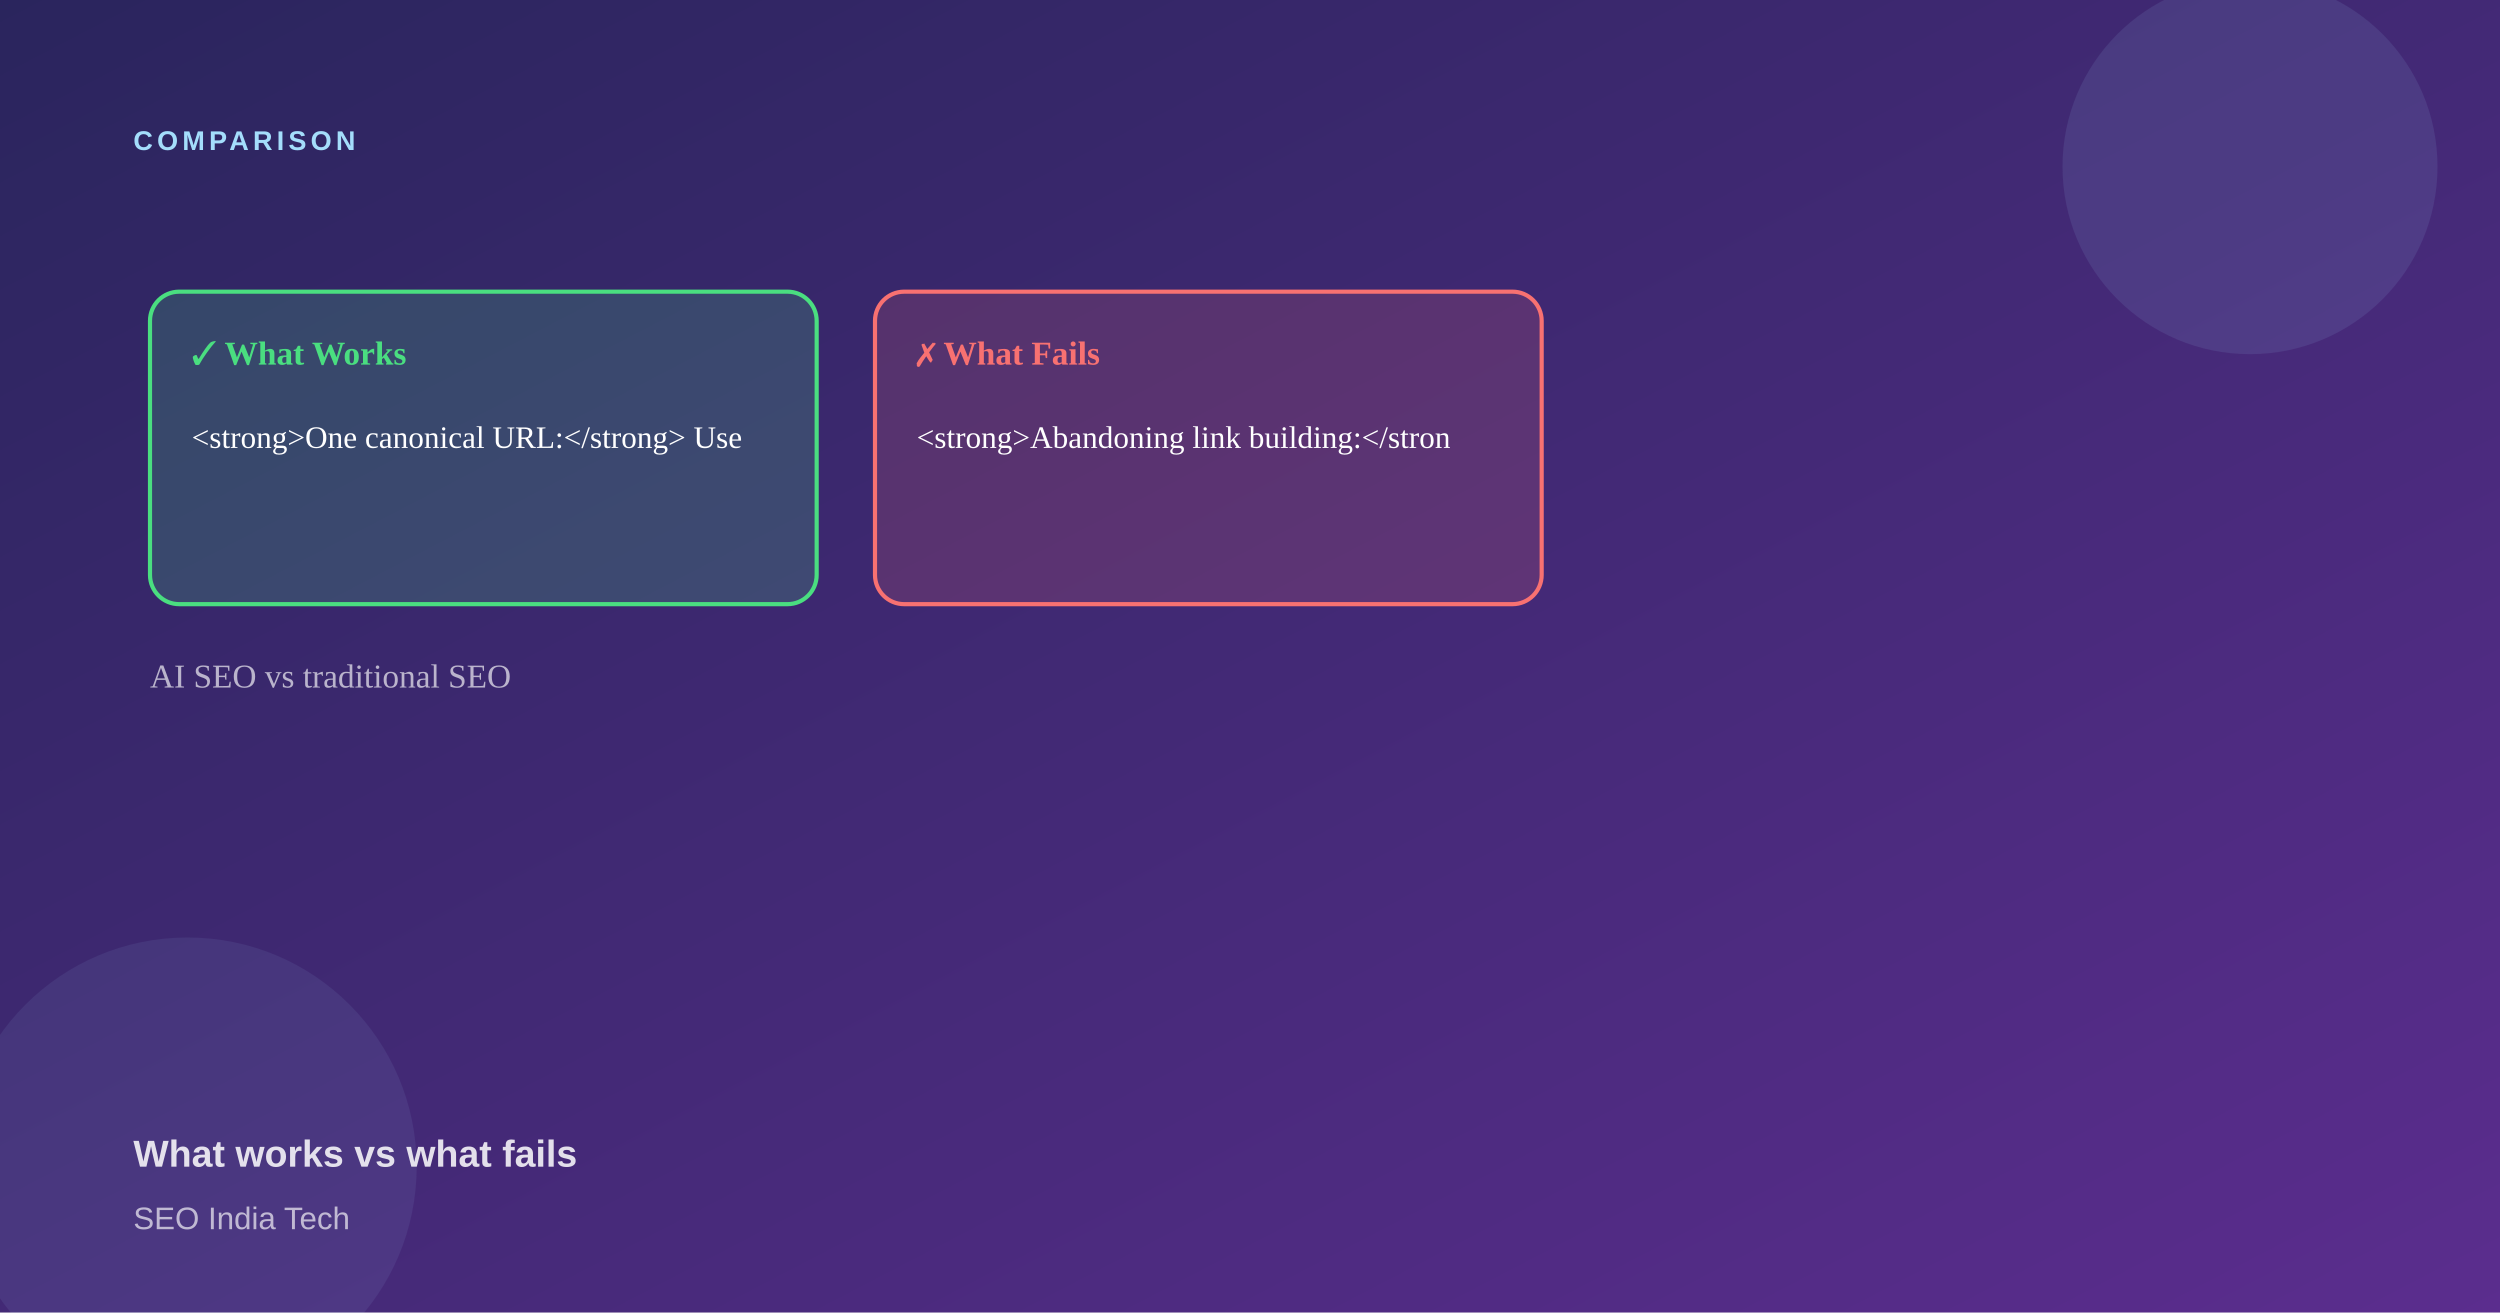
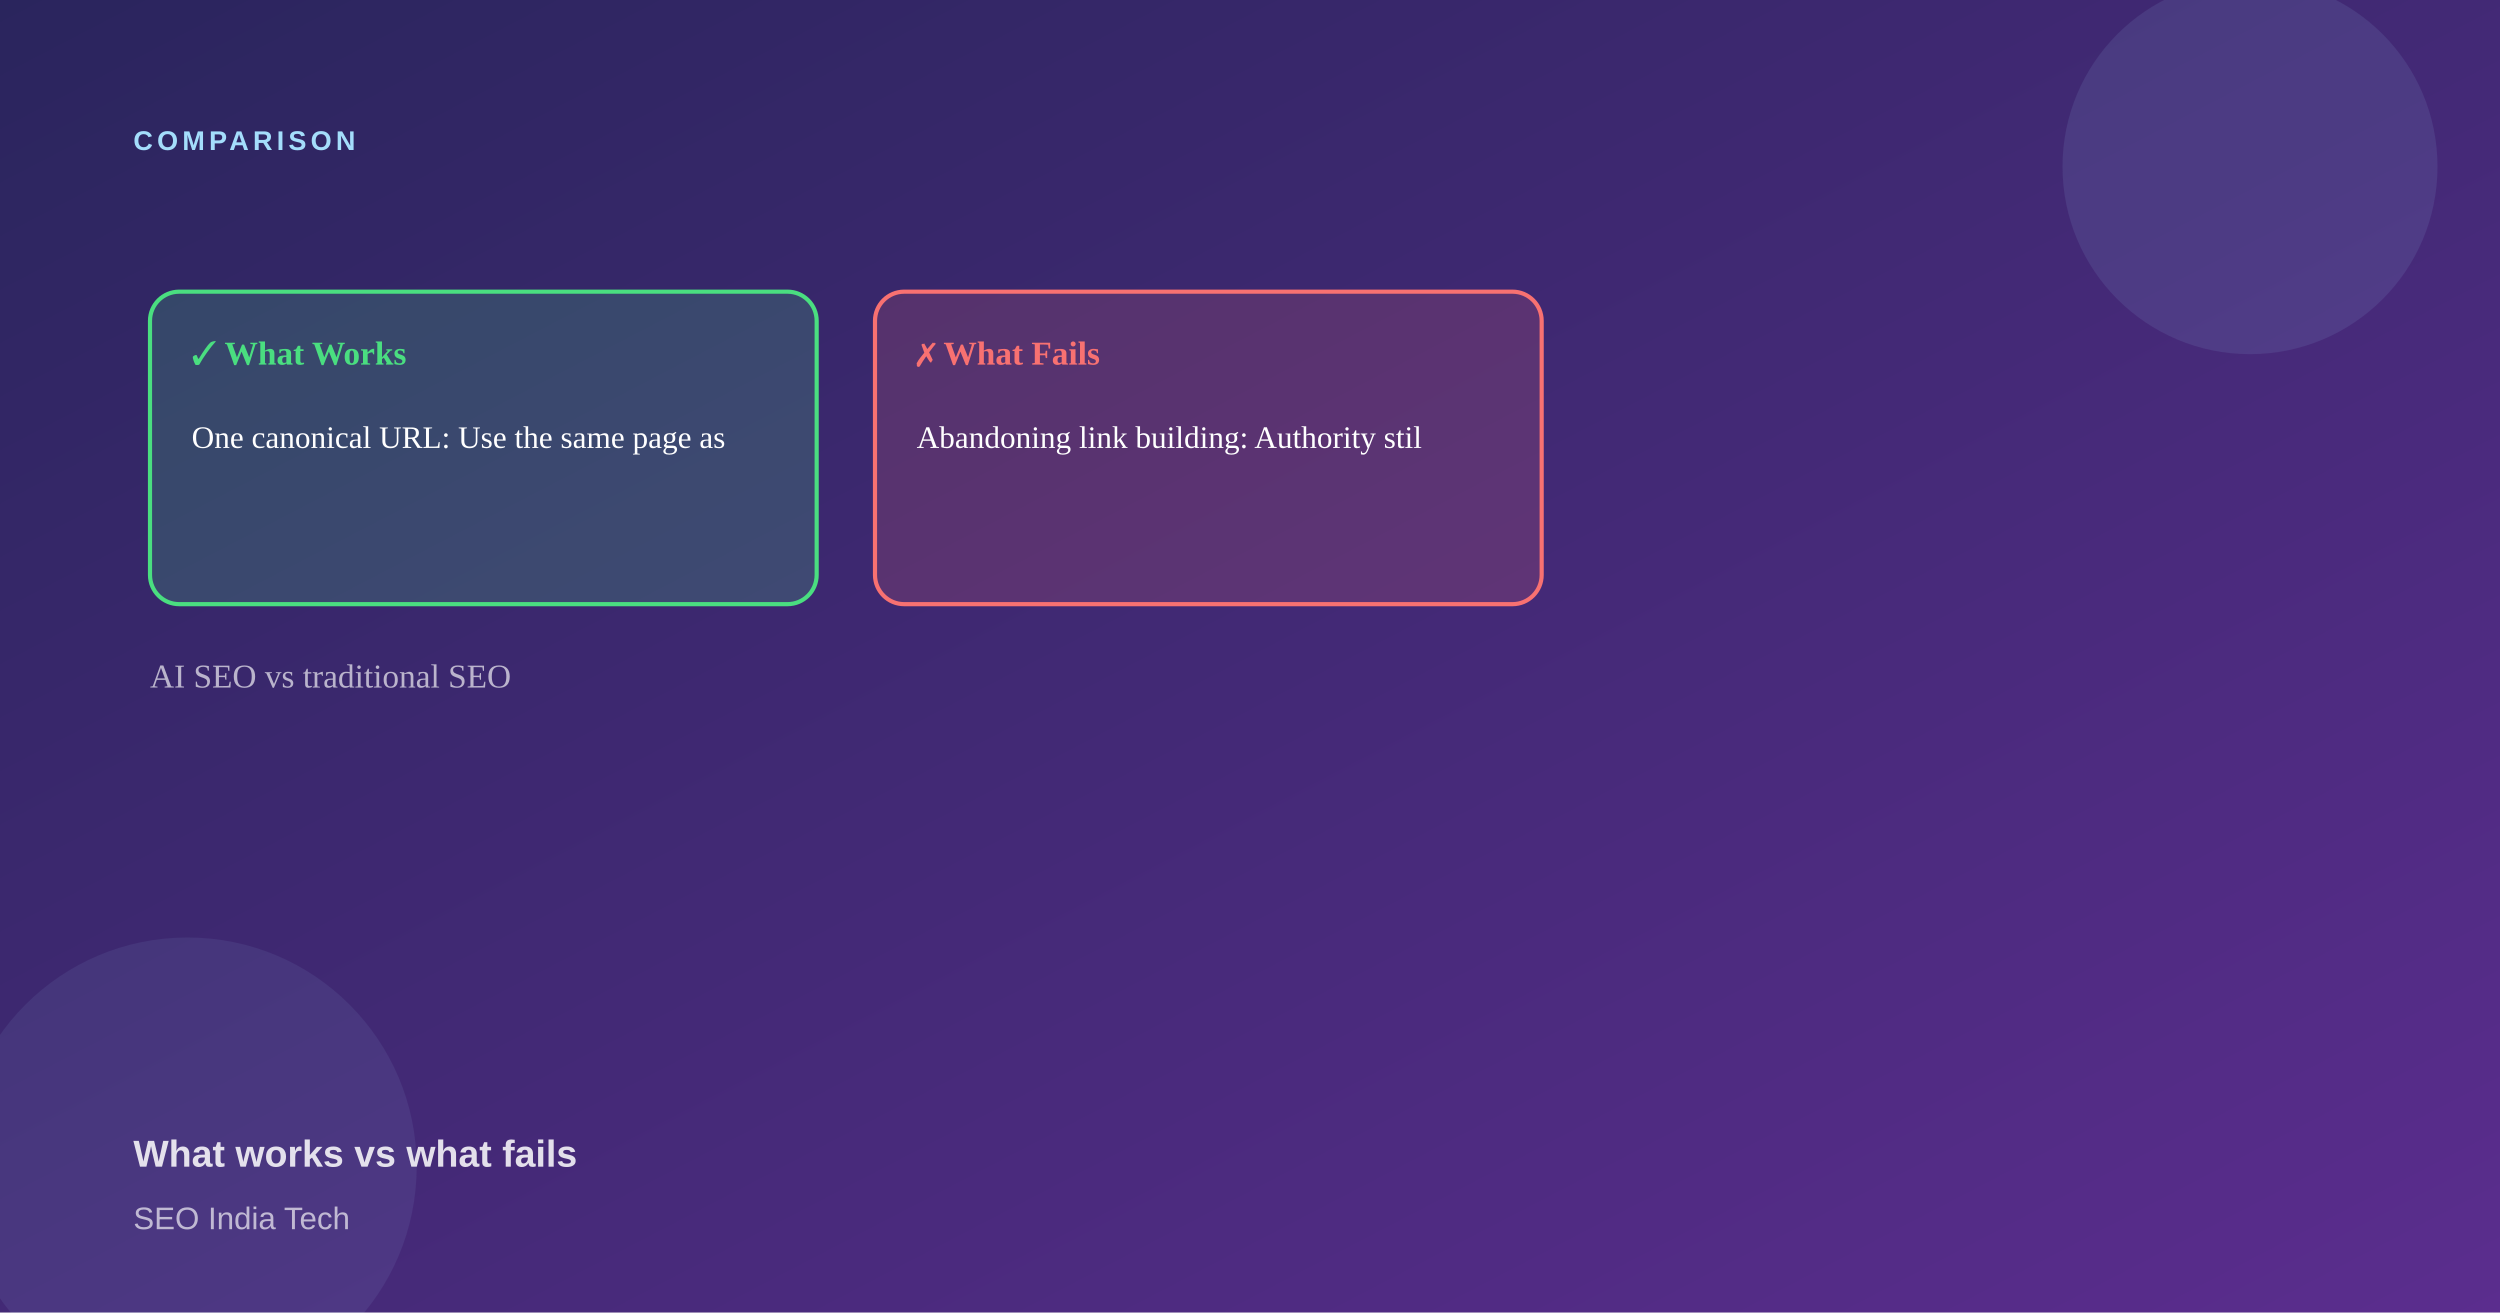
<svg xmlns="http://www.w3.org/2000/svg" width="1200" height="630" viewBox="0 0 1200 630" role="img" aria-label="Comparison">
  <defs>
    <linearGradient id="bg-compare-ai-seo-vs-traditional-seo-2026" x1="0%" y1="0%" x2="100%" y2="100%">
      <stop offset="0%" stop-color="#2A255D" />
      <stop offset="100%" stop-color="#5B2D8E" />
    </linearGradient>
    <filter id="shadow-compare-ai-seo-vs-traditional-seo-2026">
      <feDropShadow dx="0" dy="6" stdDeviation="10" flood-color="#000" flood-opacity="0.22" />
    </filter>
  </defs>
  <rect width="1200" height="630" fill="url(#bg-compare-ai-seo-vs-traditional-seo-2026)" />
  <circle cx="1080" cy="80" r="90" fill="#A4DDFB" opacity="0.1" />
  <circle cx="90" cy="560" r="110" fill="#A4DDFB" opacity="0.08" />
  <rect x="72" y="140" width="320" height="150" rx="14" fill="rgba(74,222,128,0.18)" stroke="#4ADE80" stroke-width="2" />
  <text x="92" y="175" fill="#4ADE80" font-size="16" font-weight="700">✓ What Works</text>
-   <text x="92" y="215" fill="#ffffff" font-size="15">&lt;strong&gt;One canonical URL:&lt;/strong&gt; Use </text>
+   <text x="92" y="215" fill="#ffffff" font-size="15">One canonical URL: Use the same page as </text>
  <rect x="420" y="140" width="320" height="150" rx="14" fill="rgba(248,113,113,0.15)" stroke="#F87171" stroke-width="2" />
  <text x="440" y="175" fill="#F87171" font-size="16" font-weight="700">✗ What Fails</text>
-   <text x="440" y="215" fill="#ffffff" font-size="15">&lt;strong&gt;Abandoning link building:&lt;/stron</text>
+   <text x="440" y="215" fill="#ffffff" font-size="15">Abandoning link building: Authority stil</text>
  <text x="72" y="330" fill="rgba(255,255,255,0.65)" font-size="16">AI SEO vs traditional SEO</text>
  <text x="64" y="590" fill="rgba(255,255,255,0.65)" font-family="Arial,Helvetica,sans-serif" font-size="15">SEO India Tech</text>
  <text x="64" y="72" fill="#A4DDFB" font-family="Arial,sans-serif" font-size="13" font-weight="700" letter-spacing="2">COMPARISON</text>
  <text x="64" y="560" fill="#ffffff" font-family="Arial,sans-serif" font-size="18" font-weight="600" opacity="0.85">What works vs what fails</text>
</svg>
